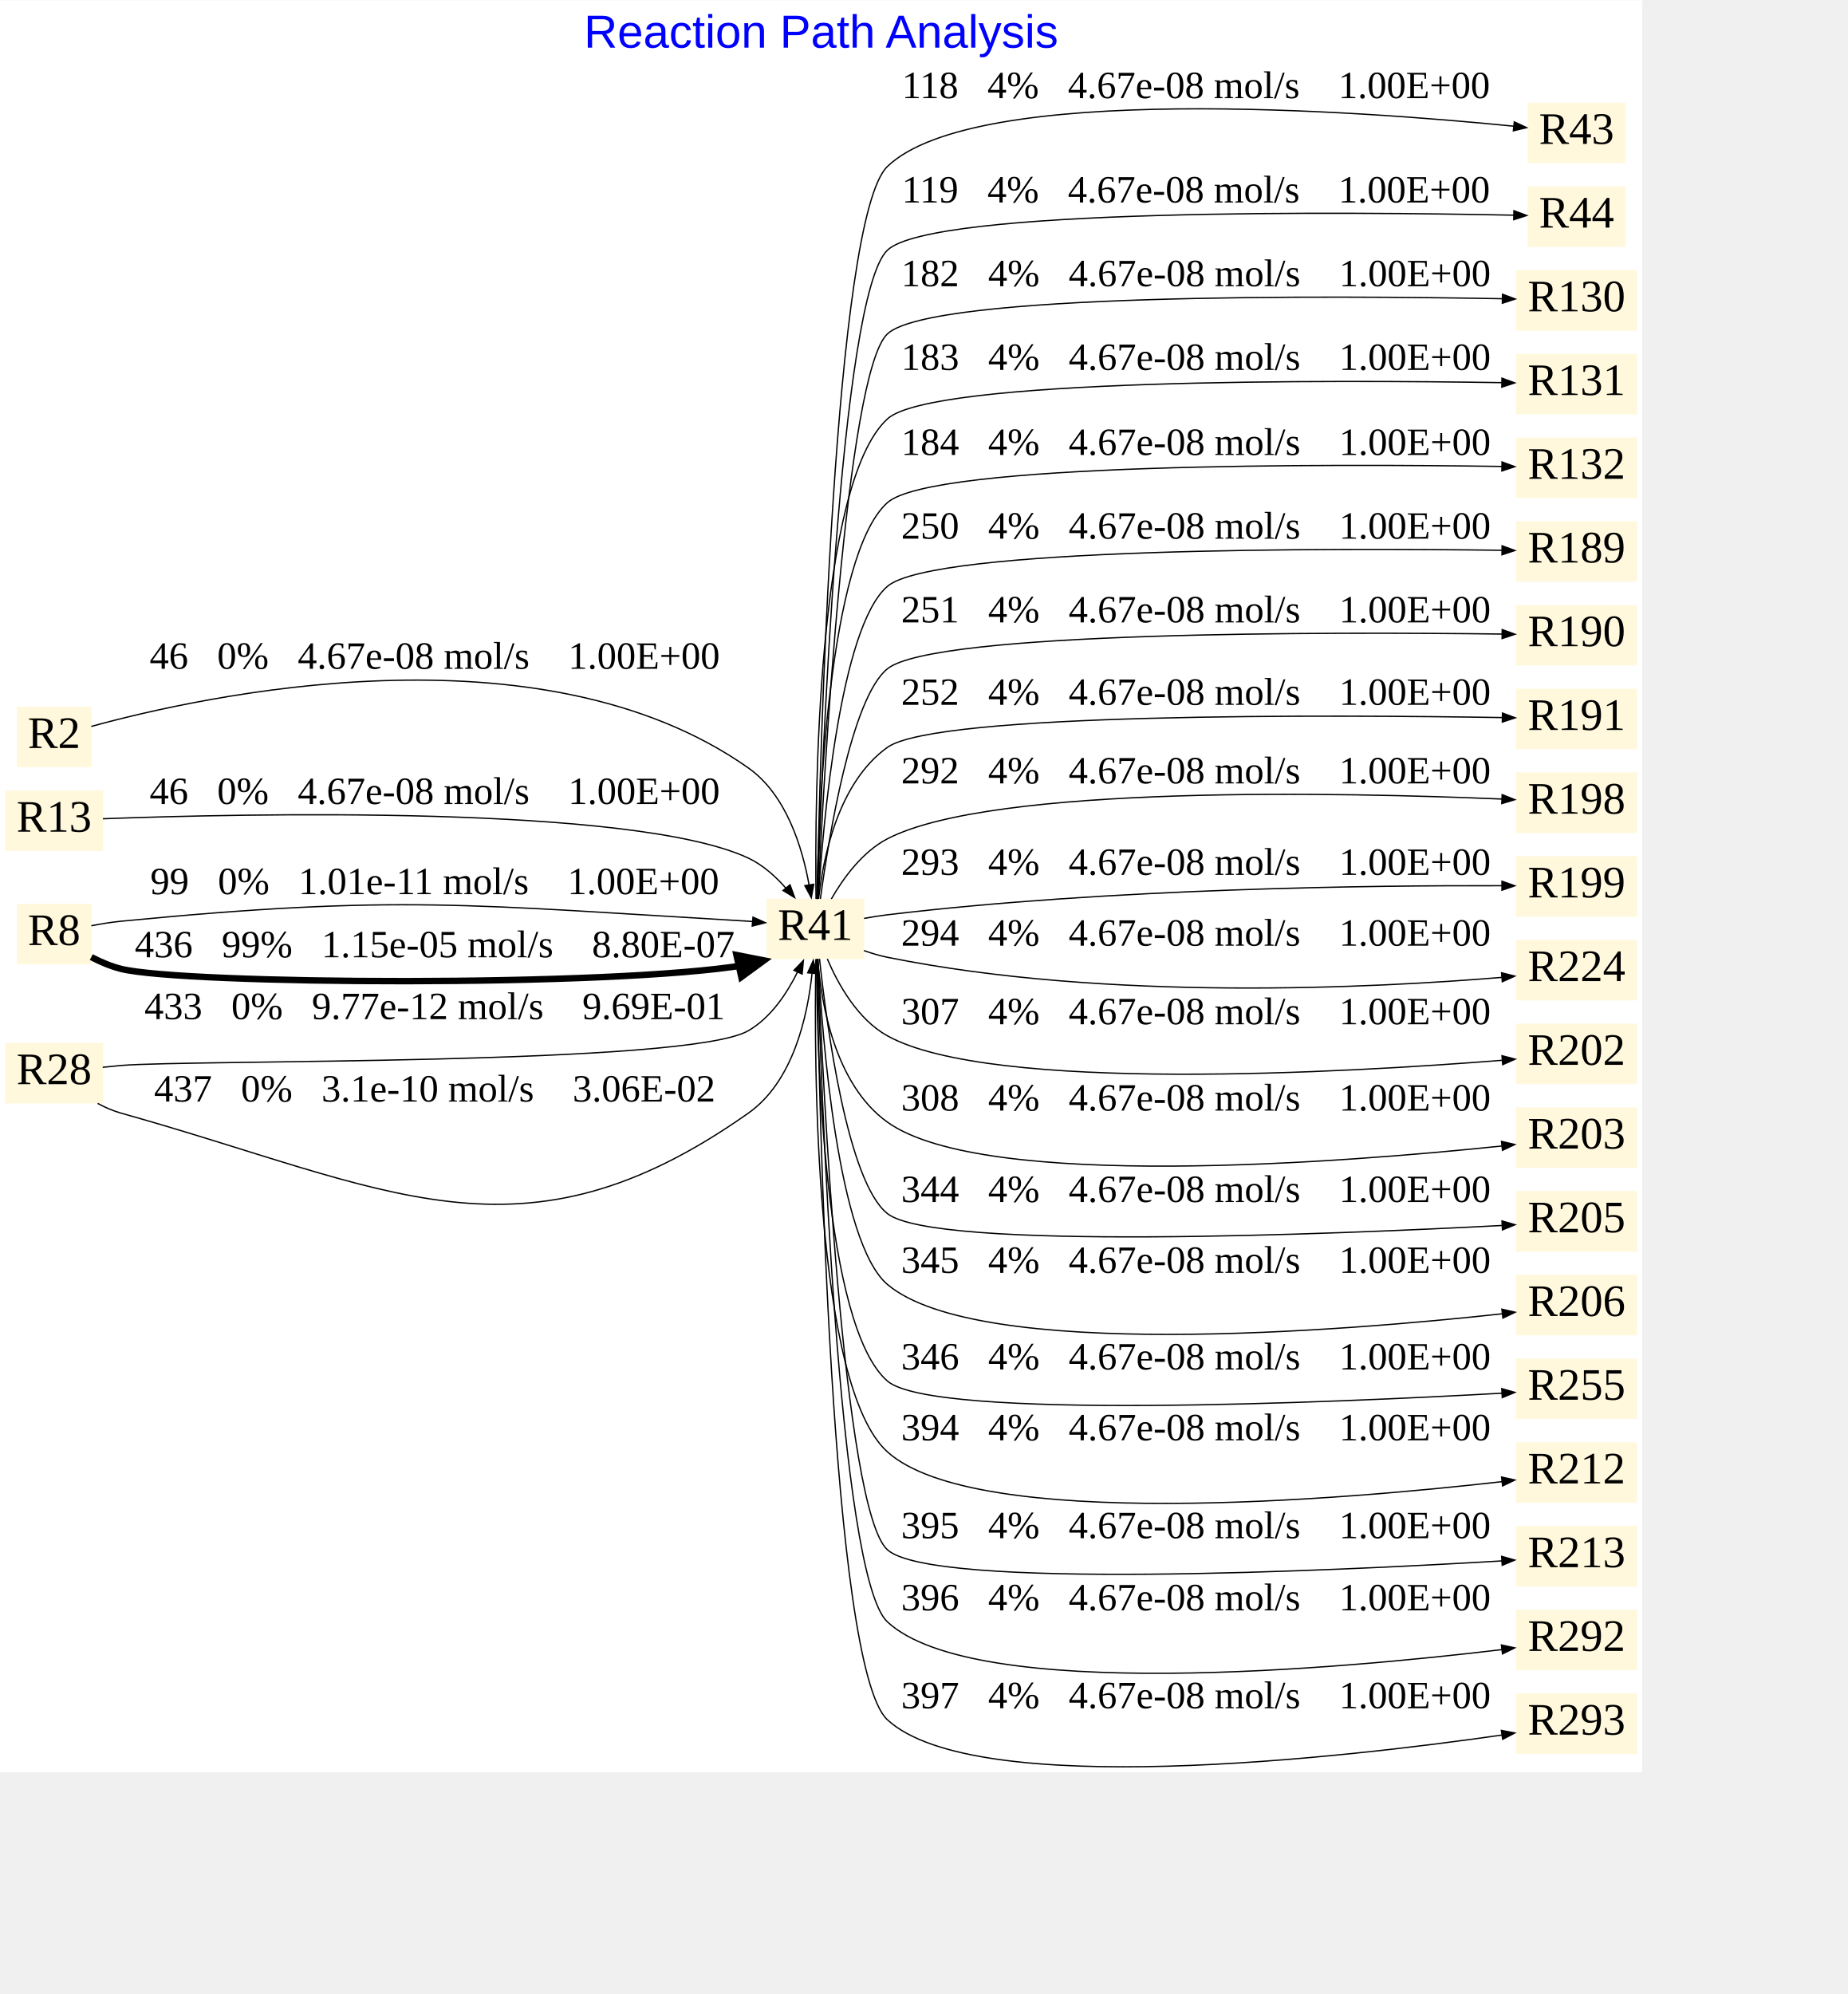
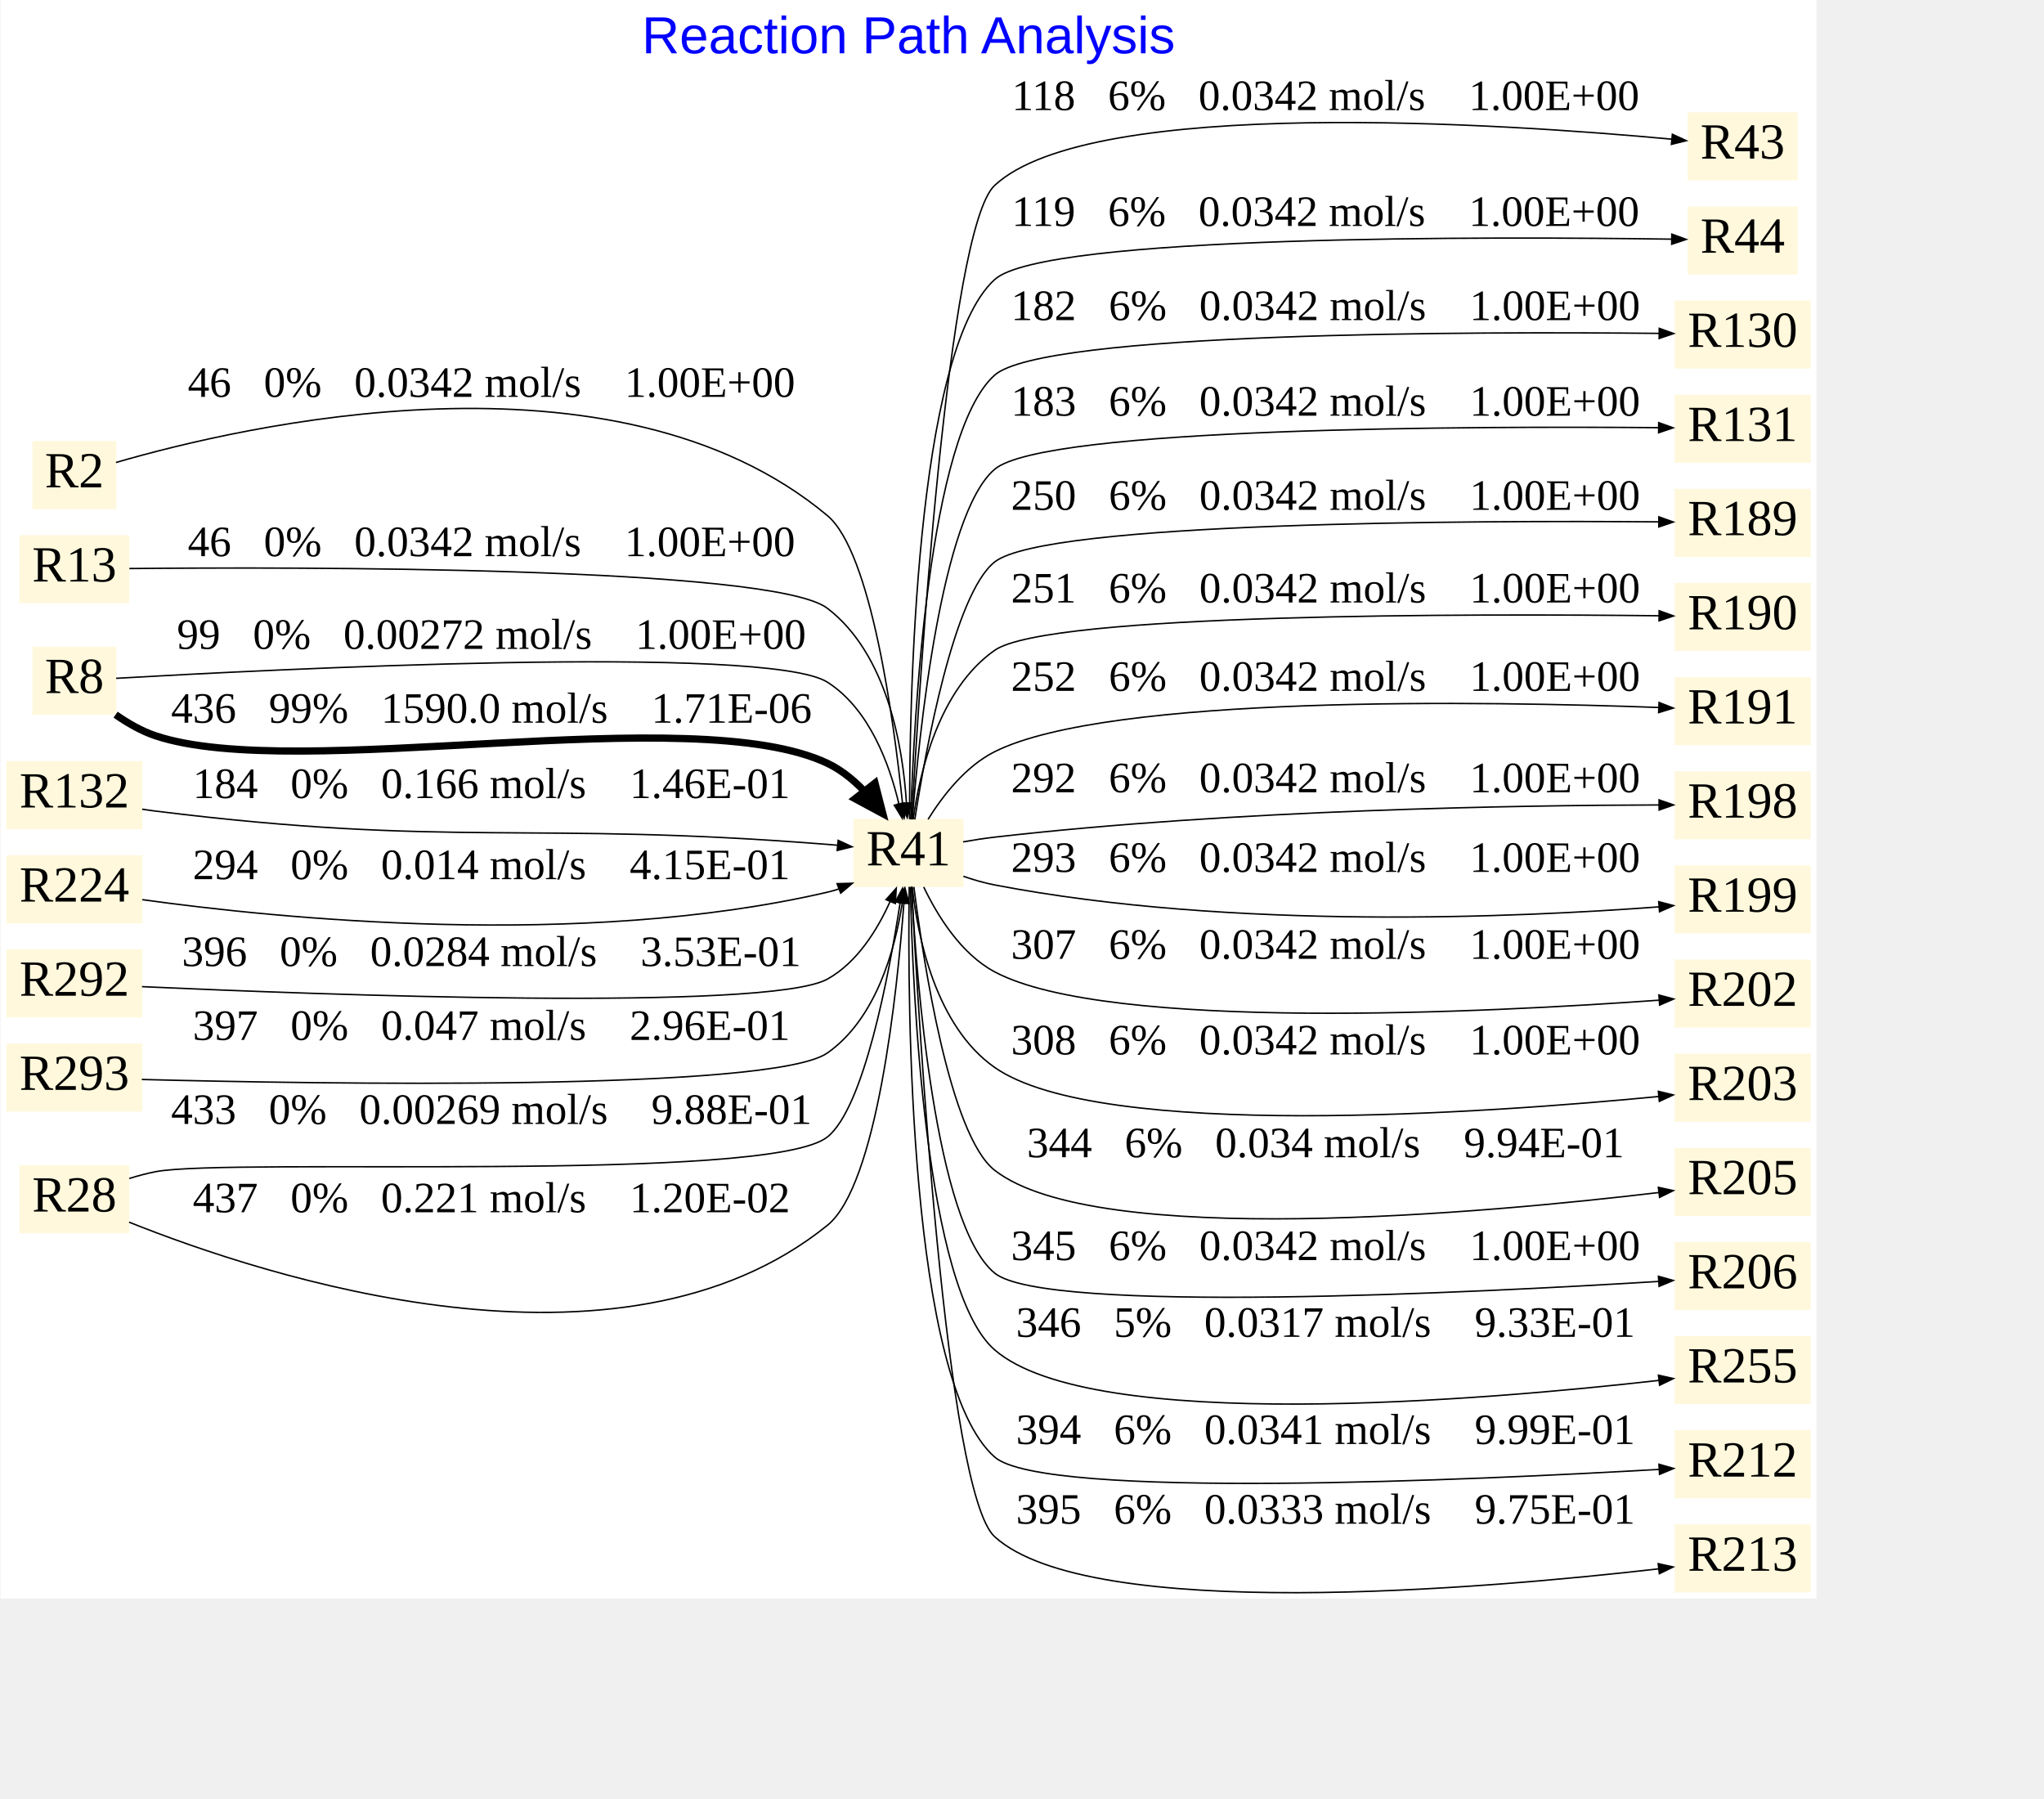
- <svg xmlns="http://www.w3.org/2000/svg" xmlns:xlink="http://www.w3.org/1999/xlink" width="593pt" height="640pt" viewBox="0.00 0.00 667.30 720.00">
-   <g id="graph0" class="graph" transform="scale(0.465218 0.465218) rotate(0) translate(4 1371.7)">
-     <polygon fill="white" stroke="none" points="-4,4 -4,-1371.7 1271,-1371.7 1271,4 -4,4" />
-     <text text-anchor="middle" x="633.5" y="-1334.9" font-family="Arial" font-size="36.00" fill="blue">Reaction Path Analysis</text>
+ <svg xmlns="http://www.w3.org/2000/svg" xmlns:xlink="http://www.w3.org/1999/xlink" width="640pt" height="563pt" viewBox="0.00 0.00 720.00 633.70">
+   <g id="graph0" class="graph" transform="scale(0.510367 0.510367) rotate(0) translate(4 1099.7)">
+     <polygon fill="white" stroke="none" points="-4,4 -4,-1099.7 1250,-1099.7 1250,4 -4,4" />
+     <text text-anchor="middle" x="623" y="-1062.9" font-family="Arial" font-size="36.00" fill="blue">Reaction Path Analysis</text>
    <g id="node1" class="node">
      <g id="a_node1">
        <a xlink:href="41.svg" xlink:title="R41">
-           <polygon fill="cornsilk" stroke="none" points="667,-674.2 591,-674.2 591,-627.2 667,-627.2 667,-674.2" />
-           <text text-anchor="middle" x="629" y="-642.2" font-family="Times New Roman,serif" font-size="35.00">R41</text>
+           <polygon fill="cornsilk" stroke="none" points="661,-534.2 585,-534.2 585,-487.2 661,-487.2 661,-534.2" />
+           <text text-anchor="middle" x="623" y="-502.2" font-family="Times New Roman,serif" font-size="35.00">R41</text>
        </a>
      </g>
    </g>
    <g id="node5" class="node">
      <g id="a_node5">
        <a xlink:href="43.svg" xlink:title="R43">
-           <polygon fill="cornsilk" stroke="none" points="1258,-1292.2 1182,-1292.2 1182,-1245.2 1258,-1245.2 1258,-1292.2" />
-           <text text-anchor="middle" x="1220" y="-1260.2" font-family="Times New Roman,serif" font-size="35.00">R43</text>
+           <polygon fill="cornsilk" stroke="none" points="1237,-1022.2 1161,-1022.2 1161,-975.2 1237,-975.2 1237,-1022.2" />
+           <text text-anchor="middle" x="1199" y="-990.2" font-family="Times New Roman,serif" font-size="35.00">R43</text>
        </a>
      </g>
    </g>
    <g id="edge4" class="edge">
-       <path fill="none" stroke="black" d="M630.4,-673.91C632.43,-778.51 643.19,-1202.69 685,-1242.7 753.62,-1308.36 1053.78,-1285.66 1171.44,-1273.91" />
-       <polygon fill="black" stroke="black" points="1171.65,-1277.3 1181.25,-1272.81 1170.94,-1270.34 1171.65,-1277.3" />
-       <text text-anchor="middle" x="924.5" y="-1295.7" font-family="Times New Roman,serif" font-size="30.00">   118   4%   4.67e-08 mol/s    1.00E+00</text>
+       <path fill="none" stroke="black" d="M625.23,-534C630.2,-623.47 650.02,-941.54 682.5,-971.7 749.31,-1033.75 1035.58,-1014.22 1150.24,-1003.59" />
+       <polygon fill="black" stroke="black" points="1150.48,-1006.99 1160.11,-1002.57 1149.82,-1000.02 1150.48,-1006.99" />
+       <text text-anchor="middle" x="911" y="-1023.7" font-family="Times New Roman,serif" font-size="30.00">   118   6%   0.0342 mol/s    1.00E+00</text>
    </g>
    <g id="node6" class="node">
      <g id="a_node6">
        <a xlink:href="44.svg" xlink:title="R44">
-           <polygon fill="cornsilk" stroke="none" points="1258,-1227.2 1182,-1227.2 1182,-1180.2 1258,-1180.2 1258,-1227.2" />
-           <text text-anchor="middle" x="1220" y="-1195.2" font-family="Times New Roman,serif" font-size="35.00">R44</text>
+           <polygon fill="cornsilk" stroke="none" points="1237,-957.2 1161,-957.2 1161,-910.2 1237,-910.2 1237,-957.2" />
+           <text text-anchor="middle" x="1199" y="-925.2" font-family="Times New Roman,serif" font-size="35.00">R44</text>
        </a>
      </g>
    </g>
    <g id="edge5" class="edge">
-       <path fill="none" stroke="black" d="M630.68,-673.93C633.76,-771.23 647.87,-1142.57 685,-1177.7 719.89,-1210.71 1047.51,-1207.34 1171.64,-1204.83" />
-       <polygon fill="black" stroke="black" points="1171.38,-1208.32 1181.31,-1204.61 1171.24,-1201.32 1171.38,-1208.32" />
-       <text text-anchor="middle" x="924.5" y="-1214.7" font-family="Times New Roman,serif" font-size="30.00">   119   4%   4.67e-08 mol/s    1.00E+00</text>
+       <path fill="none" stroke="black" d="M623.77,-534.05C623.54,-611.28 627.24,-856.42 682.5,-906.7 716.61,-937.74 1029.1,-936.32 1150.28,-934.57" />
+       <polygon fill="black" stroke="black" points="1150.11,-938.06 1160.06,-934.41 1150.01,-931.06 1150.11,-938.06" />
+       <text text-anchor="middle" x="911" y="-943.7" font-family="Times New Roman,serif" font-size="30.00">   119   6%   0.0342 mol/s    1.00E+00</text>
    </g>
    <g id="node7" class="node">
      <g id="a_node7">
        <a xlink:href="130.svg" xlink:title="R130">
-           <polygon fill="cornsilk" stroke="none" points="1267,-1162.2 1173,-1162.2 1173,-1115.2 1267,-1115.2 1267,-1162.2" />
-           <text text-anchor="middle" x="1220" y="-1130.2" font-family="Times New Roman,serif" font-size="35.00">R130</text>
+           <polygon fill="cornsilk" stroke="none" points="1246,-892.2 1152,-892.2 1152,-845.2 1246,-845.2 1246,-892.2" />
+           <text text-anchor="middle" x="1199" y="-860.2" font-family="Times New Roman,serif" font-size="35.00">R130</text>
        </a>
      </g>
    </g>
    <g id="edge6" class="edge">
-       <path fill="none" stroke="black" d="M631.04,-674.05C635.28,-763.7 652.55,-1082.44 685,-1112.7 719.3,-1144.68 1032.28,-1142.37 1162.53,-1139.98" />
-       <polygon fill="black" stroke="black" points="1162.51,-1143.46 1172.44,-1139.77 1162.38,-1136.46 1162.51,-1143.46" />
-       <text text-anchor="middle" x="924.5" y="-1149.7" font-family="Times New Roman,serif" font-size="30.00">   182   4%   4.67e-08 mol/s    1.00E+00</text>
+       <path fill="none" stroke="black" d="M624.53,-533.93C626.6,-602.21 636.55,-800 682.5,-840.7 716.24,-870.58 1015.19,-870.79 1141.77,-869.51" />
+       <polygon fill="black" stroke="black" points="1141.43,-873.01 1151.39,-869.4 1141.35,-866.01 1141.43,-873.01" />
+       <text text-anchor="middle" x="911" y="-878.7" font-family="Times New Roman,serif" font-size="30.00">   182   6%   0.0342 mol/s    1.00E+00</text>
    </g>
    <g id="node8" class="node">
      <g id="a_node8">
        <a xlink:href="131.svg" xlink:title="R131">
-           <polygon fill="cornsilk" stroke="none" points="1267,-1097.2 1173,-1097.2 1173,-1050.2 1267,-1050.2 1267,-1097.2" />
-           <text text-anchor="middle" x="1220" y="-1065.2" font-family="Times New Roman,serif" font-size="35.00">R131</text>
+           <polygon fill="cornsilk" stroke="none" points="1246,-827.2 1152,-827.2 1152,-780.2 1246,-780.2 1246,-827.2" />
+           <text text-anchor="middle" x="1199" y="-795.2" font-family="Times New Roman,serif" font-size="35.00">R131</text>
        </a>
      </g>
    </g>
    <g id="edge7" class="edge">
-       <path fill="none" stroke="black" d="M629.55,-674.04C628.58,-751.24 629.98,-996.3 685,-1046.7 719.54,-1078.34 1031.65,-1076.87 1162.1,-1074.83" />
-       <polygon fill="black" stroke="black" points="1162.09,-1078.32 1172.03,-1074.65 1161.97,-1071.32 1162.09,-1078.32" />
-       <text text-anchor="middle" x="924.5" y="-1084.7" font-family="Times New Roman,serif" font-size="30.00">   183   4%   4.67e-08 mol/s    1.00E+00</text>
+       <path fill="none" stroke="black" d="M625.62,-533.91C630.24,-592.58 645.6,-744.37 682.5,-775.7 716.82,-804.84 1014.73,-805.49 1141.4,-804.42" />
+       <polygon fill="black" stroke="black" points="1141.06,-807.91 1151.02,-804.32 1140.99,-800.91 1141.06,-807.91" />
+       <text text-anchor="middle" x="911" y="-812.7" font-family="Times New Roman,serif" font-size="30.00">   183   6%   0.0342 mol/s    1.00E+00</text>
+     </g>
+     <g id="node10" class="node">
+       <g id="a_node10">
+         <a xlink:href="189.svg" xlink:title="R189">
+           <polygon fill="cornsilk" stroke="none" points="1246,-762.2 1152,-762.2 1152,-715.2 1246,-715.2 1246,-762.2" />
+           <text text-anchor="middle" x="1199" y="-730.2" font-family="Times New Roman,serif" font-size="35.00">R189</text>
+         </a>
+       </g>
+     </g>
+     <g id="edge9" class="edge">
+       <path fill="none" stroke="black" d="M627.36,-533.9C634.82,-581.88 654.37,-689.42 682.5,-711.7 717.75,-739.62 1014.55,-740.36 1141.15,-739.38" />
+       <polygon fill="black" stroke="black" points="1141.16,-742.87 1151.13,-739.28 1141.11,-735.87 1141.16,-742.87" />
+       <text text-anchor="middle" x="911" y="-747.7" font-family="Times New Roman,serif" font-size="30.00">   250   6%   0.0342 mol/s    1.00E+00</text>
+     </g>
+     <g id="node11" class="node">
+       <g id="a_node11">
+         <a xlink:href="190.svg" xlink:title="R190">
+           <polygon fill="cornsilk" stroke="none" points="1246,-697.2 1152,-697.2 1152,-650.2 1246,-650.2 1246,-697.2" />
+           <text text-anchor="middle" x="1199" y="-665.2" font-family="Times New Roman,serif" font-size="35.00">R190</text>
+         </a>
+       </g>
+     </g>
+     <g id="edge10" class="edge">
+       <path fill="none" stroke="black" d="M626.24,-534.02C630.72,-566.33 643.95,-623.77 682.5,-650.7 719.35,-676.44 1015.24,-675.96 1141.37,-674.55" />
+       <polygon fill="black" stroke="black" points="1141.36,-678.04 1151.32,-674.42 1141.28,-671.04 1141.36,-678.04" />
+       <text text-anchor="middle" x="911" y="-683.7" font-family="Times New Roman,serif" font-size="30.00">   251   6%   0.0342 mol/s    1.00E+00</text>
+     </g>
+     <g id="node12" class="node">
+       <g id="a_node12">
+         <a xlink:href="191.svg" xlink:title="R191">
+           <polygon fill="cornsilk" stroke="none" points="1246,-632.2 1152,-632.2 1152,-585.2 1246,-585.2 1246,-632.2" />
+           <text text-anchor="middle" x="1199" y="-600.2" font-family="Times New Roman,serif" font-size="35.00">R191</text>
+         </a>
+       </g>
+     </g>
+     <g id="edge11" class="edge">
+       <path fill="none" stroke="black" d="M636.51,-533.99C646.59,-550.19 662.39,-570.63 682.5,-580.7 761.49,-620.28 1024.53,-615.5 1141.31,-611.22" />
+       <polygon fill="black" stroke="black" points="1141.28,-614.68 1151.14,-610.81 1141.01,-607.69 1141.28,-614.68" />
+       <text text-anchor="middle" x="911" y="-622.7" font-family="Times New Roman,serif" font-size="30.00">   252   6%   0.0342 mol/s    1.00E+00</text>
+     </g>
+     <g id="node13" class="node">
+       <g id="a_node13">
+         <a xlink:href="198.svg" xlink:title="R198">
+           <polygon fill="cornsilk" stroke="none" points="1246,-567.2 1152,-567.2 1152,-520.2 1246,-520.2 1246,-567.2" />
+           <text text-anchor="middle" x="1199" y="-535.2" font-family="Times New Roman,serif" font-size="35.00">R198</text>
+         </a>
+       </g>
+     </g>
+     <g id="edge12" class="edge">
+       <path fill="none" stroke="black" d="M660.7,-518.43C667.9,-519.72 675.42,-520.89 682.5,-521.7 848.57,-540.76 1046.45,-543.72 1141.52,-543.93" />
+       <polygon fill="black" stroke="black" points="1141.31,-547.43 1151.32,-543.94 1141.32,-540.43 1141.31,-547.43" />
+       <text text-anchor="middle" x="911" y="-552.7" font-family="Times New Roman,serif" font-size="30.00">   292   6%   0.0342 mol/s    1.00E+00</text>
+     </g>
+     <g id="node14" class="node">
+       <g id="a_node14">
+         <a xlink:href="199.svg" xlink:title="R199">
+           <polygon fill="cornsilk" stroke="none" points="1246,-502.2 1152,-502.2 1152,-455.2 1246,-455.2 1246,-502.2" />
+           <text text-anchor="middle" x="1199" y="-470.2" font-family="Times New Roman,serif" font-size="35.00">R199</text>
+         </a>
+       </g>
+     </g>
+     <g id="edge13" class="edge">
+       <path fill="none" stroke="black" d="M660.9,-494.67C667.95,-492.23 675.36,-490.07 682.5,-488.7 846.76,-457.19 1045.86,-466.35 1141.44,-473.6" />
+       <polygon fill="black" stroke="black" points="1141.05,-477.16 1151.3,-474.45 1141.6,-470.18 1141.05,-477.16" />
+       <text text-anchor="middle" x="911" y="-497.7" font-family="Times New Roman,serif" font-size="30.00">   293   6%   0.0342 mol/s    1.00E+00</text>
+     </g>
+     <g id="node16" class="node">
+       <g id="a_node16">
+         <a xlink:href="202.svg" xlink:title="R202">
+           <polygon fill="cornsilk" stroke="none" points="1246,-437.2 1152,-437.2 1152,-390.2 1246,-390.2 1246,-437.2" />
+           <text text-anchor="middle" x="1199" y="-405.2" font-family="Times New Roman,serif" font-size="35.00">R202</text>
+         </a>
+       </g>
+     </g>
+     <g id="edge15" class="edge">
+       <path fill="none" stroke="black" d="M633.51,-487.29C642.82,-467.78 659.05,-441.21 682.5,-428.7 760.46,-387.11 1024.66,-400.74 1141.56,-409.16" />
+       <polygon fill="black" stroke="black" points="1141.17,-412.71 1151.4,-409.96 1141.68,-405.73 1141.17,-412.71" />
+       <text text-anchor="middle" x="911" y="-437.7" font-family="Times New Roman,serif" font-size="30.00">   307   6%   0.0342 mol/s    1.00E+00</text>
+     </g>
+     <g id="node17" class="node">
+       <g id="a_node17">
+         <a xlink:href="203.svg" xlink:title="R203">
+           <polygon fill="cornsilk" stroke="none" points="1246,-372.2 1152,-372.2 1152,-325.2 1246,-325.2 1246,-372.2" />
+           <text text-anchor="middle" x="1199" y="-340.2" font-family="Times New Roman,serif" font-size="35.00">R203</text>
+         </a>
+       </g>
+     </g>
+     <g id="edge16" class="edge">
+       <path fill="none" stroke="black" d="M625.57,-487.42C629.25,-453.49 641.53,-391.38 682.5,-362.7 755.05,-311.92 1023.3,-331.26 1141.47,-342.67" />
+       <polygon fill="black" stroke="black" points="1140.8,-346.22 1151.09,-343.72 1141.48,-339.26 1140.8,-346.22" />
+       <text text-anchor="middle" x="911" y="-371.7" font-family="Times New Roman,serif" font-size="30.00">   308   6%   0.0342 mol/s    1.00E+00</text>
+     </g>
+     <g id="node18" class="node">
+       <g id="a_node18">
+         <a xlink:href="205.svg" xlink:title="R205">
+           <polygon fill="cornsilk" stroke="none" points="1246,-307.2 1152,-307.2 1152,-260.2 1246,-260.2 1246,-307.2" />
+           <text text-anchor="middle" x="1199" y="-275.2" font-family="Times New Roman,serif" font-size="35.00">R205</text>
+         </a>
+       </g>
+     </g>
+     <g id="edge17" class="edge">
+       <path fill="none" stroke="black" d="M626.72,-487.32C633.22,-435.96 651.47,-315.91 682.5,-291.7 752.38,-237.17 1022.71,-262.23 1141.49,-276.37" />
+       <polygon fill="black" stroke="black" points="1140.81,-279.93 1151.16,-277.66 1141.65,-272.98 1140.81,-279.93" />
+       <text text-anchor="middle" x="911" y="-300.7" font-family="Times New Roman,serif" font-size="30.00">   344   6%   0.034 mol/s    9.94E-01</text>
+     </g>
+     <g id="node19" class="node">
+       <g id="a_node19">
+         <a xlink:href="206.svg" xlink:title="R206">
+           <polygon fill="cornsilk" stroke="none" points="1246,-242.2 1152,-242.2 1152,-195.2 1246,-195.2 1246,-242.2" />
+           <text text-anchor="middle" x="1199" y="-210.2" font-family="Times New Roman,serif" font-size="35.00">R206</text>
+         </a>
+       </g>
+     </g>
+     <g id="edge18" class="edge">
+       <path fill="none" stroke="black" d="M625.05,-487.52C628.4,-424.86 641.23,-254.61 682.5,-220.7 717.23,-192.17 1014.91,-207.19 1141.45,-214.97" />
+       <polygon fill="black" stroke="black" points="1140.87,-218.51 1151.07,-215.63 1141.31,-211.52 1140.87,-218.51" />
+       <text text-anchor="middle" x="911" y="-229.7" font-family="Times New Roman,serif" font-size="30.00">   345   6%   0.0342 mol/s    1.00E+00</text>
+     </g>
+     <g id="node20" class="node">
+       <g id="a_node20">
+         <a xlink:href="255.svg" xlink:title="R255">
+           <polygon fill="cornsilk" stroke="none" points="1246,-177.2 1152,-177.2 1152,-130.2 1246,-130.2 1246,-177.2" />
+           <text text-anchor="middle" x="1199" y="-145.2" font-family="Times New Roman,serif" font-size="35.00">R255</text>
+         </a>
+       </g>
+     </g>
+     <g id="edge19" class="edge">
+       <path fill="none" stroke="black" d="M624.31,-487.26C625.77,-416.86 634.19,-209.61 682.5,-167.7 749.56,-109.53 1022.06,-133.08 1141.48,-146.65" />
+       <polygon fill="black" stroke="black" points="1140.87,-150.22 1151.2,-147.89 1141.67,-143.27 1140.87,-150.22" />
+       <text text-anchor="middle" x="911" y="-176.7" font-family="Times New Roman,serif" font-size="30.00">   346   5%   0.0317 mol/s    9.33E-01</text>
+     </g>
+     <g id="node21" class="node">
+       <g id="a_node21">
+         <a xlink:href="212.svg" xlink:title="R212">
+           <polygon fill="cornsilk" stroke="none" points="1246,-112.2 1152,-112.2 1152,-65.2 1246,-65.2 1246,-112.2" />
+           <text text-anchor="middle" x="1199" y="-80.2" font-family="Times New Roman,serif" font-size="35.00">R212</text>
+         </a>
+       </g>
+     </g>
+     <g id="edge20" class="edge">
+       <path fill="none" stroke="black" d="M623.5,-487.43C622.31,-407.45 623.1,-145.86 682.5,-93.7 716.32,-64.01 1015.22,-77.89 1141.78,-85.2" />
+       <polygon fill="black" stroke="black" points="1141.21,-88.73 1151.4,-85.82 1141.62,-81.74 1141.21,-88.73" />
+       <text text-anchor="middle" x="911" y="-102.7" font-family="Times New Roman,serif" font-size="30.00">   394   6%   0.0341 mol/s    9.99E-01</text>
+     </g>
+     <g id="node22" class="node">
+       <g id="a_node22">
+         <a xlink:href="213.svg" xlink:title="R213">
+           <polygon fill="cornsilk" stroke="none" points="1246,-47.2 1152,-47.2 1152,-0.2 1246,-0.2 1246,-47.2" />
+           <text text-anchor="middle" x="1199" y="-15.2" font-family="Times New Roman,serif" font-size="35.00">R213</text>
+         </a>
+       </g>
+     </g>
+     <g id="edge21" class="edge">
+       <path fill="none" stroke="black" d="M625.14,-487.45C629.81,-396.62 648.87,-69.3 682.5,-38.7 748.16,21.05 1021.43,-2.77 1141.26,-16.54" />
+       <polygon fill="black" stroke="black" points="1140.69,-20.11 1151.03,-17.8 1141.5,-13.16 1140.69,-20.11" />
+       <text text-anchor="middle" x="911" y="-47.7" font-family="Times New Roman,serif" font-size="30.00">   395   6%   0.0333 mol/s    9.75E-01</text>
+     </g>
+     <g id="node2" class="node">
+       <g id="a_node2">
+         <a xlink:href="2.svg" xlink:title="R2">
+           <polygon fill="cornsilk" stroke="none" points="76,-795.2 18,-795.2 18,-748.2 76,-748.2 76,-795.2" />
+           <text text-anchor="middle" x="47" y="-763.2" font-family="Times New Roman,serif" font-size="35.00">R2</text>
+         </a>
+       </g>
+     </g>
+     <g id="edge1" class="edge">
+       <path fill="none" stroke="black" d="M75.72,-780.38C160.63,-805.09 420.25,-866.42 567,-743.7 597.19,-718.46 612.81,-603.06 618.9,-544.7" />
+       <polygon fill="black" stroke="black" points="622.47,-545.14 619.99,-534.84 615.51,-544.44 622.47,-545.14" />
+       <text text-anchor="middle" x="335" y="-825.7" font-family="Times New Roman,serif" font-size="30.00">   46   0%   0.0342 mol/s    1.00E+00</text>
+     </g>
+     <g id="node3" class="node">
+       <g id="a_node3">
+         <a xlink:href="13.svg" xlink:title="R13">
+           <polygon fill="cornsilk" stroke="none" points="85,-730.2 9,-730.2 9,-683.2 85,-683.2 85,-730.2" />
+           <text text-anchor="middle" x="47" y="-698.2" font-family="Times New Roman,serif" font-size="35.00">R13</text>
+         </a>
+       </g>
+     </g>
+     <g id="edge2" class="edge">
+       <path fill="none" stroke="black" d="M84.96,-707.16C197.25,-708.22 529,-708.83 567,-679.7 608.34,-648.01 619.08,-584.61 621.59,-545.11" />
+       <polygon fill="black" stroke="black" points="625.13,-545.33 622.12,-535.17 618.14,-544.99 625.13,-545.33" />
+       <text text-anchor="middle" x="335" y="-715.7" font-family="Times New Roman,serif" font-size="30.00">   46   0%   0.0342 mol/s    1.00E+00</text>
+     </g>
+     <g id="node4" class="node">
+       <g id="a_node4">
+         <a xlink:href="8.svg" xlink:title="R8">
+           <polygon fill="cornsilk" stroke="none" points="76,-653.2 18,-653.2 18,-606.2 76,-606.2 76,-653.2" />
+           <text text-anchor="middle" x="47" y="-621.2" font-family="Times New Roman,serif" font-size="35.00">R8</text>
+         </a>
+       </g>
+     </g>
+     <g id="edge3" class="edge">
+       <path fill="none" stroke="black" d="M75.83,-631.37C177.56,-637.23 525.56,-655.16 567,-628.7 595.93,-610.23 609.89,-572.16 616.46,-544.23" />
+       <polygon fill="black" stroke="black" points="620.04,-545.23 618.7,-534.72 613.19,-543.77 620.04,-545.23" />
+       <text text-anchor="middle" x="335" y="-651.7" font-family="Times New Roman,serif" font-size="30.00">   99   0%   0.00272 mol/s    1.00E+00</text>
+     </g>
+     <g id="edge25" class="edge">
+       <path fill="none" stroke="black" stroke-width="5" d="M75.46,-606.27C83.79,-600.44 93.31,-594.94 103,-591.7 200.87,-558.97 473.77,-616.94 567,-572.7 577.89,-567.54 587.54,-559.11 595.59,-550.12" />
+       <polygon fill="black" stroke="black" stroke-width="5" points="599.86,-559.03 605.3,-537.89 586.08,-548.25 599.86,-559.03" />
+       <text text-anchor="middle" x="335" y="-600.7" font-family="Times New Roman,serif" font-size="30.00">   436   99%   1590.0 mol/s    1.71E-06</text>
    </g>
    <g id="node9" class="node">
      <g id="a_node9">
        <a xlink:href="132.svg" xlink:title="R132">
-           <polygon fill="cornsilk" stroke="none" points="1267,-1032.2 1173,-1032.2 1173,-985.2 1267,-985.2 1267,-1032.2" />
-           <text text-anchor="middle" x="1220" y="-1000.2" font-family="Times New Roman,serif" font-size="35.00">R132</text>
+           <polygon fill="cornsilk" stroke="none" points="94,-574.2 0,-574.2 0,-527.2 94,-527.2 94,-574.2" />
+           <text text-anchor="middle" x="47" y="-542.2" font-family="Times New Roman,serif" font-size="35.00">R132</text>
        </a>
      </g>
    </g>
    <g id="edge8" class="edge">
-       <path fill="none" stroke="black" d="M630.25,-673.99C631.51,-742.46 639.14,-940.79 685,-981.7 719.96,-1012.88 1031.83,-1011.68 1162.15,-1009.77" />
-       <polygon fill="black" stroke="black" points="1162.13,-1013.26 1172.08,-1009.6 1162.02,-1006.26 1162.13,-1013.26" />
-       <text text-anchor="middle" x="924.5" y="-1018.7" font-family="Times New Roman,serif" font-size="30.00">   184   4%   4.67e-08 mol/s    1.00E+00</text>
-     </g>
-     <g id="node10" class="node">
-       <g id="a_node10">
-         <a xlink:href="189.svg" xlink:title="R189">
-           <polygon fill="cornsilk" stroke="none" points="1267,-967.2 1173,-967.2 1173,-920.2 1267,-920.2 1267,-967.2" />
-           <text text-anchor="middle" x="1220" y="-935.2" font-family="Times New Roman,serif" font-size="35.00">R189</text>
-         </a>
-       </g>
-     </g>
-     <g id="edge9" class="edge">
-       <path fill="none" stroke="black" d="M631.28,-673.99C635.05,-732.85 648.21,-885.16 685,-916.7 720.57,-947.19 1032.08,-946.38 1162.24,-944.68" />
-       <polygon fill="black" stroke="black" points="1162.19,-948.17 1172.14,-944.53 1162.1,-941.17 1162.19,-948.17" />
-       <text text-anchor="middle" x="924.5" y="-953.7" font-family="Times New Roman,serif" font-size="30.00">   250   4%   4.67e-08 mol/s    1.00E+00</text>
-     </g>
-     <g id="node11" class="node">
-       <g id="a_node11">
-         <a xlink:href="190.svg" xlink:title="R190">
-           <polygon fill="cornsilk" stroke="none" points="1267,-902.2 1173,-902.2 1173,-855.2 1267,-855.2 1267,-902.2" />
-           <text text-anchor="middle" x="1220" y="-870.2" font-family="Times New Roman,serif" font-size="35.00">R190</text>
-         </a>
-       </g>
-     </g>
-     <g id="edge10" class="edge">
-       <path fill="none" stroke="black" d="M632.92,-674C639.48,-722.2 657.02,-830.22 685,-852.7 721.52,-882.04 1032.48,-881.27 1162.36,-879.64" />
-       <polygon fill="black" stroke="black" points="1162.29,-883.13 1172.25,-879.49 1162.2,-876.13 1162.29,-883.13" />
-       <text text-anchor="middle" x="924.5" y="-888.7" font-family="Times New Roman,serif" font-size="30.00">   251   4%   4.67e-08 mol/s    1.00E+00</text>
-     </g>
-     <g id="node12" class="node">
-       <g id="a_node12">
-         <a xlink:href="191.svg" xlink:title="R191">
-           <polygon fill="cornsilk" stroke="none" points="1267,-837.2 1173,-837.2 1173,-790.2 1267,-790.2 1267,-837.2" />
-           <text text-anchor="middle" x="1220" y="-805.2" font-family="Times New Roman,serif" font-size="35.00">R191</text>
-         </a>
-       </g>
-     </g>
-     <g id="edge11" class="edge">
-       <path fill="none" stroke="black" d="M631.57,-674.15C635.15,-706.65 646.83,-764.45 685,-791.7 723.11,-818.91 1033.16,-816.89 1162.58,-814.81" />
-       <polygon fill="black" stroke="black" points="1162.48,-818.3 1172.42,-814.63 1162.36,-811.3 1162.48,-818.3" />
-       <text text-anchor="middle" x="924.5" y="-824.7" font-family="Times New Roman,serif" font-size="30.00">   252   4%   4.67e-08 mol/s    1.00E+00</text>
-     </g>
-     <g id="node13" class="node">
-       <g id="a_node13">
-         <a xlink:href="198.svg" xlink:title="R198">
-           <polygon fill="cornsilk" stroke="none" points="1267,-772.2 1173,-772.2 1173,-725.2 1267,-725.2 1267,-772.2" />
-           <text text-anchor="middle" x="1220" y="-740.2" font-family="Times New Roman,serif" font-size="35.00">R198</text>
-         </a>
-       </g>
-     </g>
-     <g id="edge12" class="edge">
-       <path fill="none" stroke="black" d="M641.42,-673.97C650.73,-690.16 665.52,-710.59 685,-720.7 766.71,-763.09 1042.27,-756.61 1162.31,-751.53" />
-       <polygon fill="black" stroke="black" points="1162.25,-755 1172.09,-751.06 1161.95,-748 1162.25,-755" />
-       <text text-anchor="middle" x="924.5" y="-763.7" font-family="Times New Roman,serif" font-size="30.00">   292   4%   4.67e-08 mol/s    1.00E+00</text>
-     </g>
-     <g id="node14" class="node">
-       <g id="a_node14">
-         <a xlink:href="199.svg" xlink:title="R199">
-           <polygon fill="cornsilk" stroke="none" points="1267,-707.2 1173,-707.2 1173,-660.2 1267,-660.2 1267,-707.2" />
-           <text text-anchor="middle" x="1220" y="-675.2" font-family="Times New Roman,serif" font-size="35.00">R199</text>
-         </a>
-       </g>
-     </g>
-     <g id="edge13" class="edge">
-       <path fill="none" stroke="black" d="M666.85,-658.89C672.89,-660 679.1,-660.99 685,-661.7 857.98,-682.43 1064.48,-684.59 1162.28,-684.26" />
-       <polygon fill="black" stroke="black" points="1162.11,-687.76 1172.09,-684.21 1162.08,-680.76 1162.11,-687.76" />
-       <text text-anchor="middle" x="924.5" y="-692.7" font-family="Times New Roman,serif" font-size="30.00">   293   4%   4.67e-08 mol/s    1.00E+00</text>
+       <path fill="none" stroke="black" d="M93.83,-541.01C96.93,-540.52 100,-540.07 103,-539.7 307.9,-514.27 361.17,-533.02 567,-516.7 569.37,-516.51 571.8,-516.31 574.25,-516.08" />
+       <polygon fill="black" stroke="black" points="574.43,-519.49 584.05,-515.04 573.76,-512.52 574.43,-519.49" />
+       <text text-anchor="middle" x="335" y="-548.7" font-family="Times New Roman,serif" font-size="30.00">   184   0%   0.166 mol/s    1.46E-01</text>
    </g>
    <g id="node15" class="node">
      <g id="a_node15">
        <a xlink:href="224.svg" xlink:title="R224">
-           <polygon fill="cornsilk" stroke="none" points="1267,-642.2 1173,-642.2 1173,-595.2 1267,-595.2 1267,-642.2" />
-           <text text-anchor="middle" x="1220" y="-610.2" font-family="Times New Roman,serif" font-size="35.00">R224</text>
+           <polygon fill="cornsilk" stroke="none" points="94,-509.2 0,-509.2 0,-462.2 94,-462.2 94,-509.2" />
+           <text text-anchor="middle" x="47" y="-477.2" font-family="Times New Roman,serif" font-size="35.00">R224</text>
        </a>
      </g>
    </g>
    <g id="edge14" class="edge">
-       <path fill="none" stroke="black" d="M666.72,-633.91C672.72,-631.78 678.95,-629.92 685,-628.7 855.86,-594.13 1063.77,-604.94 1162.16,-613.12" />
-       <polygon fill="black" stroke="black" points="1161.77,-616.69 1172.04,-614.06 1162.37,-609.72 1161.77,-616.69" />
-       <text text-anchor="middle" x="924.5" y="-637.7" font-family="Times New Roman,serif" font-size="30.00">   294   4%   4.67e-08 mol/s    1.00E+00</text>
-     </g>
-     <g id="node16" class="node">
-       <g id="a_node16">
-         <a xlink:href="202.svg" xlink:title="R202">
-           <polygon fill="cornsilk" stroke="none" points="1267,-577.2 1173,-577.2 1173,-530.2 1267,-530.2 1267,-577.2" />
-           <text text-anchor="middle" x="1220" y="-545.2" font-family="Times New Roman,serif" font-size="35.00">R202</text>
-         </a>
-       </g>
-     </g>
-     <g id="edge15" class="edge">
-       <path fill="none" stroke="black" d="M638.31,-627.43C646.74,-607.66 661.86,-580.52 685,-567.7 765.54,-523.08 1042.37,-539.25 1162.56,-548.76" />
-       <polygon fill="black" stroke="black" points="1162.1,-552.31 1172.35,-549.63 1162.66,-545.33 1162.1,-552.31" />
-       <text text-anchor="middle" x="924.5" y="-576.7" font-family="Times New Roman,serif" font-size="30.00">   307   4%   4.67e-08 mol/s    1.00E+00</text>
-     </g>
-     <g id="node17" class="node">
-       <g id="a_node17">
-         <a xlink:href="203.svg" xlink:title="R203">
-           <polygon fill="cornsilk" stroke="none" points="1267,-512.2 1173,-512.2 1173,-465.2 1267,-465.2 1267,-512.2" />
-           <text text-anchor="middle" x="1220" y="-480.2" font-family="Times New Roman,serif" font-size="35.00">R203</text>
-         </a>
-       </g>
-     </g>
-     <g id="edge16" class="edge">
-       <path fill="none" stroke="black" d="M630.86,-627.42C633.52,-593.14 644.05,-529.99 685,-500.7 759.97,-447.08 1040.51,-469.5 1162.15,-482.2" />
-       <polygon fill="black" stroke="black" points="1161.76,-485.78 1172.07,-483.35 1162.49,-478.82 1161.76,-485.78" />
-       <text text-anchor="middle" x="924.5" y="-509.7" font-family="Times New Roman,serif" font-size="30.00">   308   4%   4.67e-08 mol/s    1.00E+00</text>
-     </g>
-     <g id="node18" class="node">
-       <g id="a_node18">
-         <a xlink:href="205.svg" xlink:title="R205">
-           <polygon fill="cornsilk" stroke="none" points="1267,-447.2 1173,-447.2 1173,-400.2 1267,-400.2 1267,-447.2" />
-           <text text-anchor="middle" x="1220" y="-415.2" font-family="Times New Roman,serif" font-size="35.00">R205</text>
-         </a>
-       </g>
-     </g>
-     <g id="edge17" class="edge">
-       <path fill="none" stroke="black" d="M632.25,-627.51C637.78,-575.92 653.91,-454.28 685,-429.7 721.7,-400.68 1032.56,-413.69 1162.39,-420.5" />
-       <polygon fill="black" stroke="black" points="1162.1,-424.04 1172.27,-421.08 1162.47,-417.05 1162.1,-424.04" />
-       <text text-anchor="middle" x="924.5" y="-438.7" font-family="Times New Roman,serif" font-size="30.00">   344   4%   4.67e-08 mol/s    1.00E+00</text>
-     </g>
-     <g id="node19" class="node">
-       <g id="a_node19">
-         <a xlink:href="206.svg" xlink:title="R206">
-           <polygon fill="cornsilk" stroke="none" points="1267,-382.2 1173,-382.2 1173,-335.2 1267,-335.2 1267,-382.2" />
-           <text text-anchor="middle" x="1220" y="-350.2" font-family="Times New Roman,serif" font-size="35.00">R206</text>
-         </a>
-       </g>
-     </g>
-     <g id="edge18" class="edge">
-       <path fill="none" stroke="black" d="M631.05,-627.39C634.32,-566.88 646.48,-407.28 685,-374.7 755.63,-314.96 1040.42,-338.61 1162.73,-351.96" />
-       <polygon fill="black" stroke="black" points="1162.03,-355.51 1172.35,-353.14 1162.8,-348.56 1162.03,-355.51" />
-       <text text-anchor="middle" x="924.5" y="-383.7" font-family="Times New Roman,serif" font-size="30.00">   345   4%   4.67e-08 mol/s    1.00E+00</text>
-     </g>
-     <g id="node20" class="node">
-       <g id="a_node20">
-         <a xlink:href="255.svg" xlink:title="R255">
-           <polygon fill="cornsilk" stroke="none" points="1267,-317.2 1173,-317.2 1173,-270.2 1267,-270.2 1267,-317.2" />
-           <text text-anchor="middle" x="1220" y="-285.2" font-family="Times New Roman,serif" font-size="35.00">R255</text>
-         </a>
-       </g>
-     </g>
-     <g id="edge19" class="edge">
-       <path fill="none" stroke="black" d="M629.93,-627.2C630.27,-555.62 635.5,-342.53 685,-299.7 720.38,-269.08 1032,-283.02 1162.21,-290.28" />
-       <polygon fill="black" stroke="black" points="1161.94,-293.83 1172.12,-290.9 1162.34,-286.84 1161.94,-293.83" />
-       <text text-anchor="middle" x="924.5" y="-308.7" font-family="Times New Roman,serif" font-size="30.00">   346   4%   4.67e-08 mol/s    1.00E+00</text>
-     </g>
-     <g id="node21" class="node">
-       <g id="a_node21">
-         <a xlink:href="212.svg" xlink:title="R212">
-           <polygon fill="cornsilk" stroke="none" points="1267,-252.2 1173,-252.2 1173,-205.2 1267,-205.2 1267,-252.2" />
-           <text text-anchor="middle" x="1220" y="-220.2" font-family="Times New Roman,serif" font-size="35.00">R212</text>
-         </a>
-       </g>
-     </g>
-     <g id="edge20" class="edge">
-       <path fill="none" stroke="black" d="M629.42,-627.28C628,-548.63 628.04,-295.98 685,-244.7 753.75,-182.8 1039.59,-207.65 1162.46,-221.64" />
-       <polygon fill="black" stroke="black" points="1161.79,-225.2 1172.13,-222.88 1162.59,-218.25 1161.79,-225.2" />
-       <text text-anchor="middle" x="924.5" y="-253.7" font-family="Times New Roman,serif" font-size="30.00">   394   4%   4.67e-08 mol/s    1.00E+00</text>
-     </g>
-     <g id="node22" class="node">
-       <g id="a_node22">
-         <a xlink:href="213.svg" xlink:title="R213">
-           <polygon fill="cornsilk" stroke="none" points="1267,-187.2 1173,-187.2 1173,-140.2 1267,-140.2 1267,-187.2" />
-           <text text-anchor="middle" x="1220" y="-155.2" font-family="Times New Roman,serif" font-size="35.00">R213</text>
-         </a>
-       </g>
-     </g>
-     <g id="edge21" class="edge">
-       <path fill="none" stroke="black" d="M630.89,-627.26C634.63,-534.91 650.5,-199.77 685,-168.7 719.76,-137.38 1031.74,-152.35 1162.13,-160.07" />
-       <polygon fill="black" stroke="black" points="1161.86,-163.62 1172.05,-160.73 1162.28,-156.64 1161.86,-163.62" />
-       <text text-anchor="middle" x="924.5" y="-177.7" font-family="Times New Roman,serif" font-size="30.00">   395   4%   4.67e-08 mol/s    1.00E+00</text>
+       <path fill="none" stroke="black" d="M93.91,-478.55C185.39,-465.81 396.29,-444.06 567,-483.7 569.67,-484.32 572.37,-485.09 575.05,-485.98" />
+       <polygon fill="black" stroke="black" points="573.69,-489.58 584.28,-489.87 576.18,-483.04 573.69,-489.58" />
+       <text text-anchor="middle" x="335" y="-492.7" font-family="Times New Roman,serif" font-size="30.00">   294   0%   0.014 mol/s    4.15E-01</text>
    </g>
    <g id="node23" class="node">
      <g id="a_node23">
        <a xlink:href="292.svg" xlink:title="R292">
-           <polygon fill="cornsilk" stroke="none" points="1267,-122.2 1173,-122.2 1173,-75.2 1267,-75.2 1267,-122.2" />
-           <text text-anchor="middle" x="1220" y="-90.2" font-family="Times New Roman,serif" font-size="35.00">R292</text>
+           <polygon fill="cornsilk" stroke="none" points="94,-444.2 0,-444.2 0,-397.2 94,-397.2 94,-444.2" />
+           <text text-anchor="middle" x="47" y="-412.2" font-family="Times New Roman,serif" font-size="35.00">R292</text>
        </a>
      </g>
    </g>
    <g id="edge22" class="edge">
-       <path fill="none" stroke="black" d="M630.61,-627.3C633.43,-528.4 646.7,-148.21 685,-112.7 752.83,-49.81 1039.19,-76.43 1162.32,-91.25" />
-       <polygon fill="black" stroke="black" points="1161.67,-94.82 1172.02,-92.56 1162.51,-87.87 1161.67,-94.82" />
-       <text text-anchor="middle" x="924.5" y="-121.7" font-family="Times New Roman,serif" font-size="30.00">   396   4%   4.67e-08 mol/s    1.00E+00</text>
+       <path fill="none" stroke="black" d="M93.71,-418.48C212.81,-413.05 526.27,-401.11 567,-423.7 587.66,-435.16 601.65,-458 610.35,-477.4" />
+       <polygon fill="black" stroke="black" points="607.46,-478.55 614.54,-486.44 613.92,-475.86 607.46,-478.55" />
+       <text text-anchor="middle" x="335" y="-432.7" font-family="Times New Roman,serif" font-size="30.00">   396   0%   0.0284 mol/s    3.53E-01</text>
    </g>
    <g id="node24" class="node">
      <g id="a_node24">
        <a xlink:href="293.svg" xlink:title="R293">
-           <polygon fill="cornsilk" stroke="none" points="1267,-57.2 1173,-57.2 1173,-10.2 1267,-10.2 1267,-57.2" />
-           <text text-anchor="middle" x="1220" y="-25.2" font-family="Times New Roman,serif" font-size="35.00">R293</text>
+           <polygon fill="cornsilk" stroke="none" points="94,-379.2 0,-379.2 0,-332.2 94,-332.2 94,-379.2" />
+           <text text-anchor="middle" x="47" y="-347.2" font-family="Times New Roman,serif" font-size="35.00">R293</text>
        </a>
      </g>
    </g>
    <g id="edge23" class="edge">
-       <path fill="none" stroke="black" d="M630.28,-627.3C631.8,-519.88 640.74,-77.4 685,-36.7 753.06,25.89 1039.29,-7.24 1162.36,-24.92" />
-       <polygon fill="black" stroke="black" points="1161.64,-28.5 1172.04,-26.48 1162.65,-21.57 1161.64,-28.5" />
-       <text text-anchor="middle" x="924.5" y="-45.7" font-family="Times New Roman,serif" font-size="30.00">   397   4%   4.67e-08 mol/s    1.00E+00</text>
-     </g>
-     <g id="node2" class="node">
-       <g id="a_node2">
-         <a xlink:href="2.svg" xlink:title="R2">
-           <polygon fill="cornsilk" stroke="none" points="67,-823.2 9,-823.2 9,-776.2 67,-776.2 67,-823.2" />
-           <text text-anchor="middle" x="38" y="-791.2" font-family="Times New Roman,serif" font-size="35.00">R2</text>
-         </a>
-       </g>
-     </g>
-     <g id="edge1" class="edge">
-       <path fill="none" stroke="black" d="M66.86,-807.94C152.35,-831.41 414.99,-889.9 577,-775.7 606.47,-754.92 618.94,-713.98 624.2,-684.6" />
-       <polygon fill="black" stroke="black" points="627.77,-685.4 625.88,-674.98 620.86,-684.31 627.77,-685.4" />
-       <text text-anchor="middle" x="333.5" y="-852.7" font-family="Times New Roman,serif" font-size="30.00">   46   0%   4.67e-08 mol/s    1.00E+00</text>
-     </g>
-     <g id="node3" class="node">
-       <g id="a_node3">
-         <a xlink:href="13.svg" xlink:title="R13">
-           <polygon fill="cornsilk" stroke="none" points="76,-758.2 0,-758.2 0,-711.2 76,-711.2 76,-758.2" />
-           <text text-anchor="middle" x="38" y="-726.2" font-family="Times New Roman,serif" font-size="35.00">R13</text>
-         </a>
-       </g>
-     </g>
-     <g id="edge2" class="edge">
-       <path fill="none" stroke="black" d="M75.88,-736.25C182.29,-740.18 487.97,-747.45 577,-705.7 588.19,-700.45 598.1,-691.53 606.13,-682.38" />
-       <polygon fill="black" stroke="black" points="609.35,-684.98 612.97,-675.02 603.93,-680.55 609.35,-684.98" />
-       <text text-anchor="middle" x="333.5" y="-747.7" font-family="Times New Roman,serif" font-size="30.00">   46   0%   4.67e-08 mol/s    1.00E+00</text>
-     </g>
-     <g id="node4" class="node">
-       <g id="a_node4">
-         <a xlink:href="8.svg" xlink:title="R8">
-           <polygon fill="cornsilk" stroke="none" points="67,-670.2 9,-670.2 9,-623.2 67,-623.2 67,-670.2" />
-           <text text-anchor="middle" x="38" y="-638.2" font-family="Times New Roman,serif" font-size="35.00">R8</text>
-         </a>
-       </g>
-     </g>
-     <g id="edge3" class="edge">
-       <path fill="none" stroke="black" d="M66.91,-653.18C74.37,-654.64 82.46,-655.97 90,-656.7 305.43,-677.62 360.93,-669.37 577,-656.7 578.16,-656.63 579.33,-656.55 580.51,-656.47" />
-       <polygon fill="black" stroke="black" points="580.61,-659.89 590.27,-655.54 580.01,-652.91 580.61,-659.89" />
-       <text text-anchor="middle" x="333.5" y="-677.7" font-family="Times New Roman,serif" font-size="30.00">   99   0%   1.01e-11 mol/s    1.00E+00</text>
-     </g>
-     <g id="edge25" class="edge">
-       <path fill="none" stroke="black" stroke-width="5" d="M66.87,-628.84C74.13,-625.08 82.12,-621.66 90,-619.7 138.67,-607.61 470.65,-605.39 574.97,-622.77" />
-       <polygon fill="black" stroke="black" stroke-width="5" points="567.76,-630.46 589.18,-626.26 571.56,-613.38 567.76,-630.46" />
-       <text text-anchor="middle" x="333.5" y="-628.7" font-family="Times New Roman,serif" font-size="30.00">   436   99%   1.15e-05 mol/s    8.80E-07</text>
+       <path fill="none" stroke="black" d="M93.57,-354.39C213.05,-351.32 528.82,-345.89 567,-372.7 600.61,-396.3 613.69,-443.93 618.77,-476.57" />
+       <polygon fill="black" stroke="black" points="615.43,-476.99 620.26,-486.42 622.37,-476.04 615.43,-476.99" />
+       <text text-anchor="middle" x="335" y="-381.7" font-family="Times New Roman,serif" font-size="30.00">   397   0%   0.047 mol/s    2.96E-01</text>
    </g>
    <g id="node25" class="node">
      <g id="a_node25">
        <a xlink:href="28.svg" xlink:title="R28">
-           <polygon fill="cornsilk" stroke="none" points="76,-562.2 0,-562.2 0,-515.2 76,-515.2 76,-562.2" />
-           <text text-anchor="middle" x="38" y="-530.2" font-family="Times New Roman,serif" font-size="35.00">R28</text>
+           <polygon fill="cornsilk" stroke="none" points="85,-295.2 9,-295.2 9,-248.2 85,-248.2 85,-295.2" />
+           <text text-anchor="middle" x="47" y="-263.2" font-family="Times New Roman,serif" font-size="35.00">R28</text>
        </a>
      </g>
    </g>
    <g id="edge24" class="edge">
-       <path fill="none" stroke="black" d="M75.74,-543.3C80.53,-543.82 85.38,-544.3 90,-544.7 143.99,-549.37 530.14,-544.47 577,-571.7 594.58,-581.92 607.13,-600.89 615.38,-617.69" />
-       <polygon fill="black" stroke="black" points="612.4,-618.6 619.74,-626.24 618.77,-615.69 612.4,-618.6" />
-       <text text-anchor="middle" x="333.5" y="-580.7" font-family="Times New Roman,serif" font-size="30.00">   433   0%   9.77e-12 mol/s    9.69E-01</text>
+       <path fill="none" stroke="black" d="M84.89,-286.02C90.87,-287.89 97.05,-289.54 103,-290.7 153.67,-300.56 526.68,-282.46 567,-314.7 592.21,-334.86 609.45,-426.06 617.25,-476.64" />
+       <polygon fill="black" stroke="black" points="613.92,-477 618.86,-486.37 620.84,-475.97 613.92,-477" />
+       <text text-anchor="middle" x="335" y="-323.7" font-family="Times New Roman,serif" font-size="30.00">   433   0%   0.00269 mol/s    9.88E-01</text>
    </g>
    <g id="edge26" class="edge">
-       <path fill="none" stroke="black" d="M71.82,-515.26C77.63,-512.14 83.81,-509.43 90,-507.7 298.42,-449.32 400.1,-382.98 577,-507.7 611.74,-532.19 622.95,-582.58 626.49,-616.51" />
-       <polygon fill="black" stroke="black" points="623.08,-616.66 627.42,-626.33 630.05,-616.06 623.08,-616.66" />
-       <text text-anchor="middle" x="333.5" y="-516.7" font-family="Times New Roman,serif" font-size="30.00">   437   0%   3.1e-10 mol/s    3.06E-02</text>
+       <path fill="none" stroke="black" d="M84.81,-255.87C177.53,-218.74 423.46,-137.63 567,-253.7 601.22,-281.38 615.1,-413.29 619.86,-476.62" />
+       <polygon fill="black" stroke="black" points="616.42,-476.52 620.62,-486.25 623.4,-476.02 616.42,-476.52" />
+       <text text-anchor="middle" x="335" y="-262.7" font-family="Times New Roman,serif" font-size="30.00">   437   0%   0.221 mol/s    1.20E-02</text>
    </g>
  </g>
</svg>
